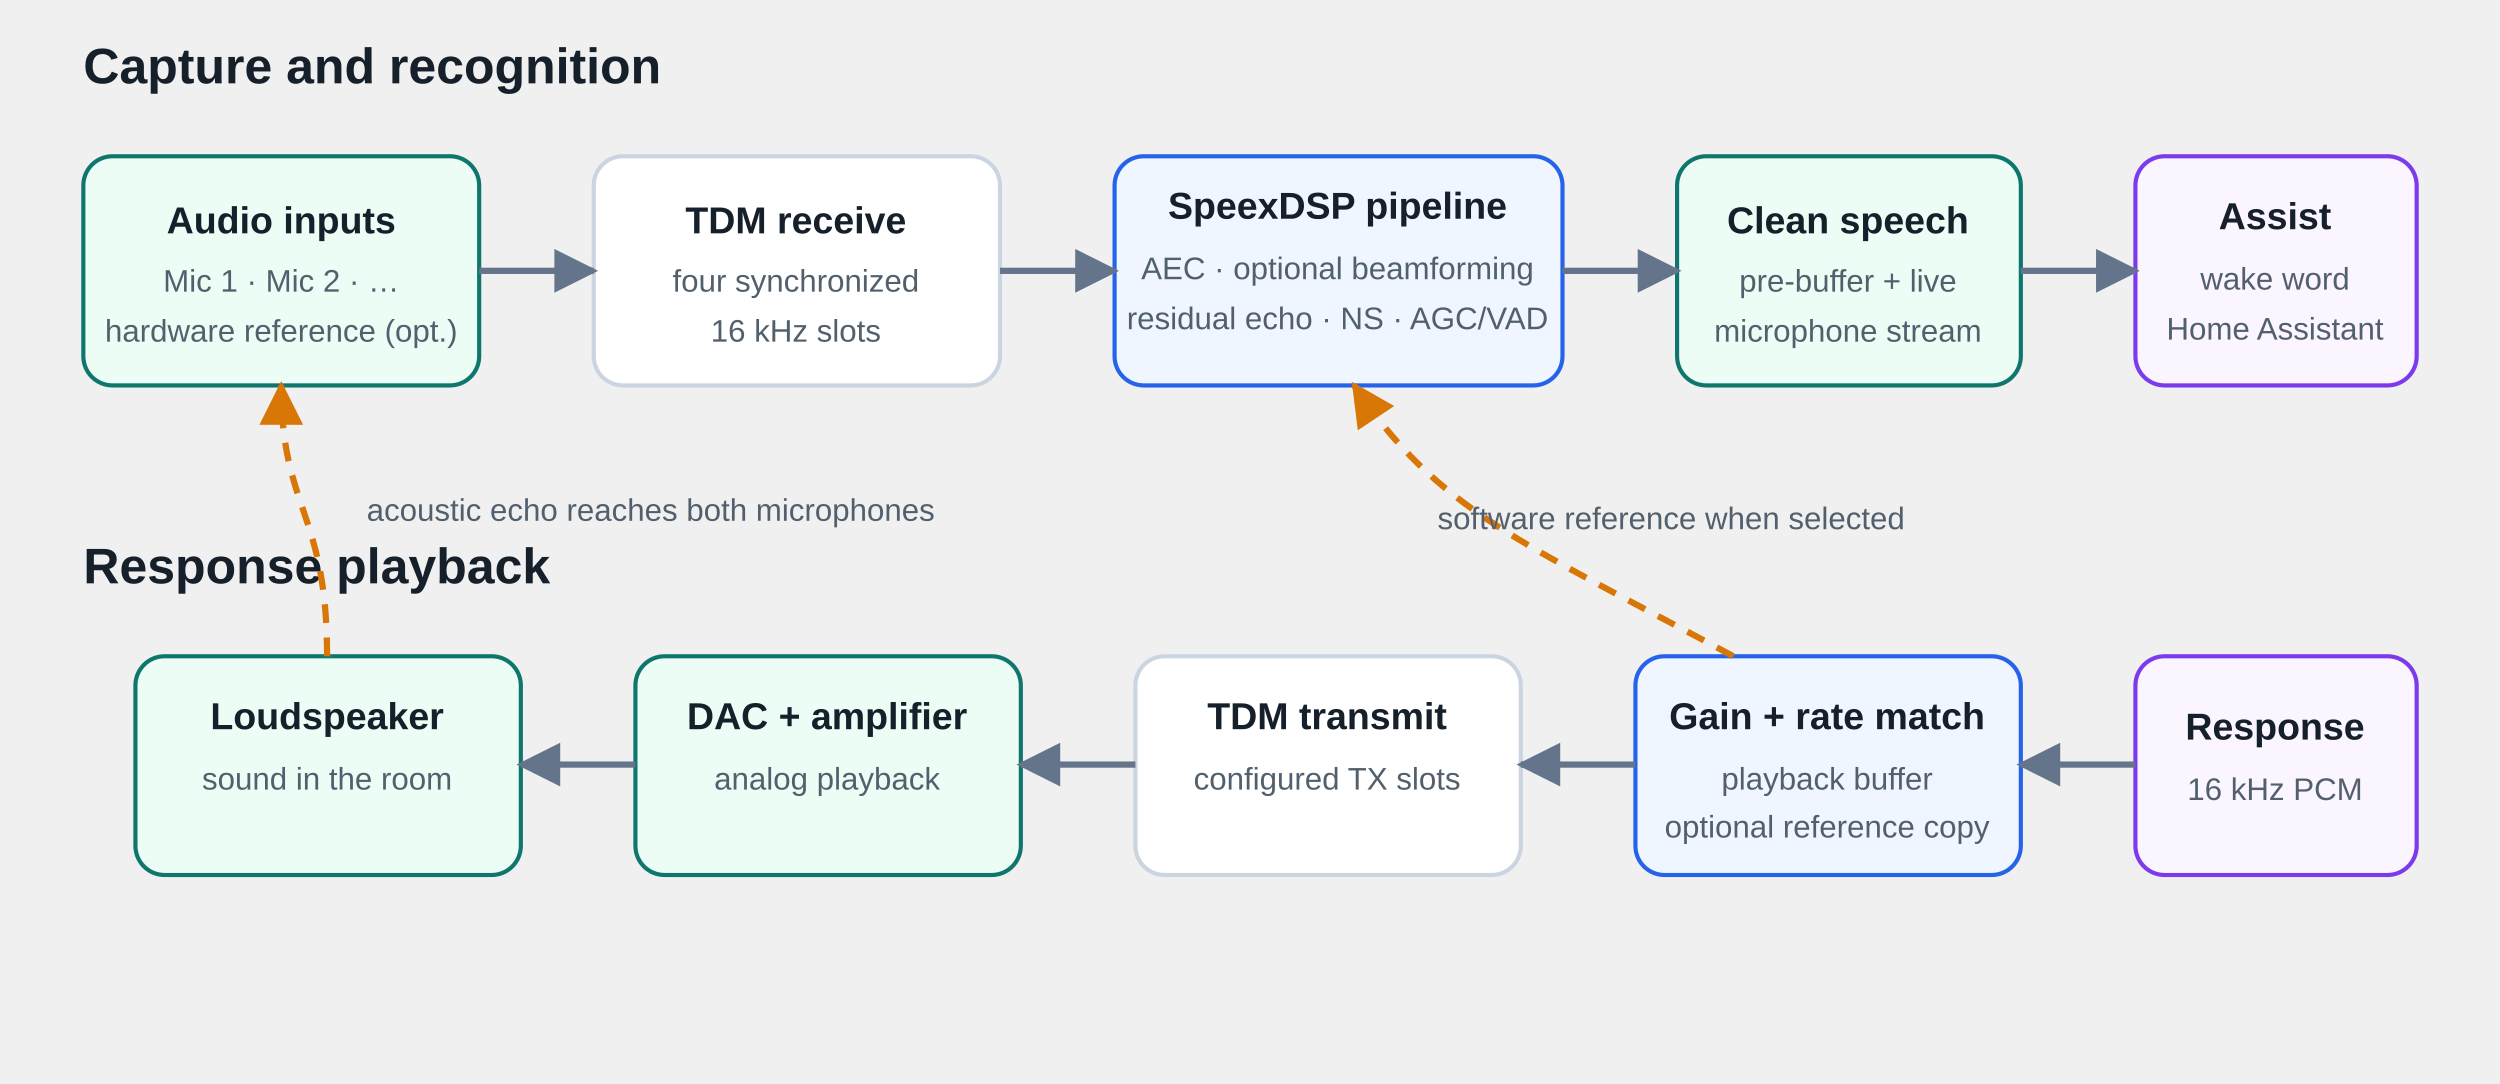
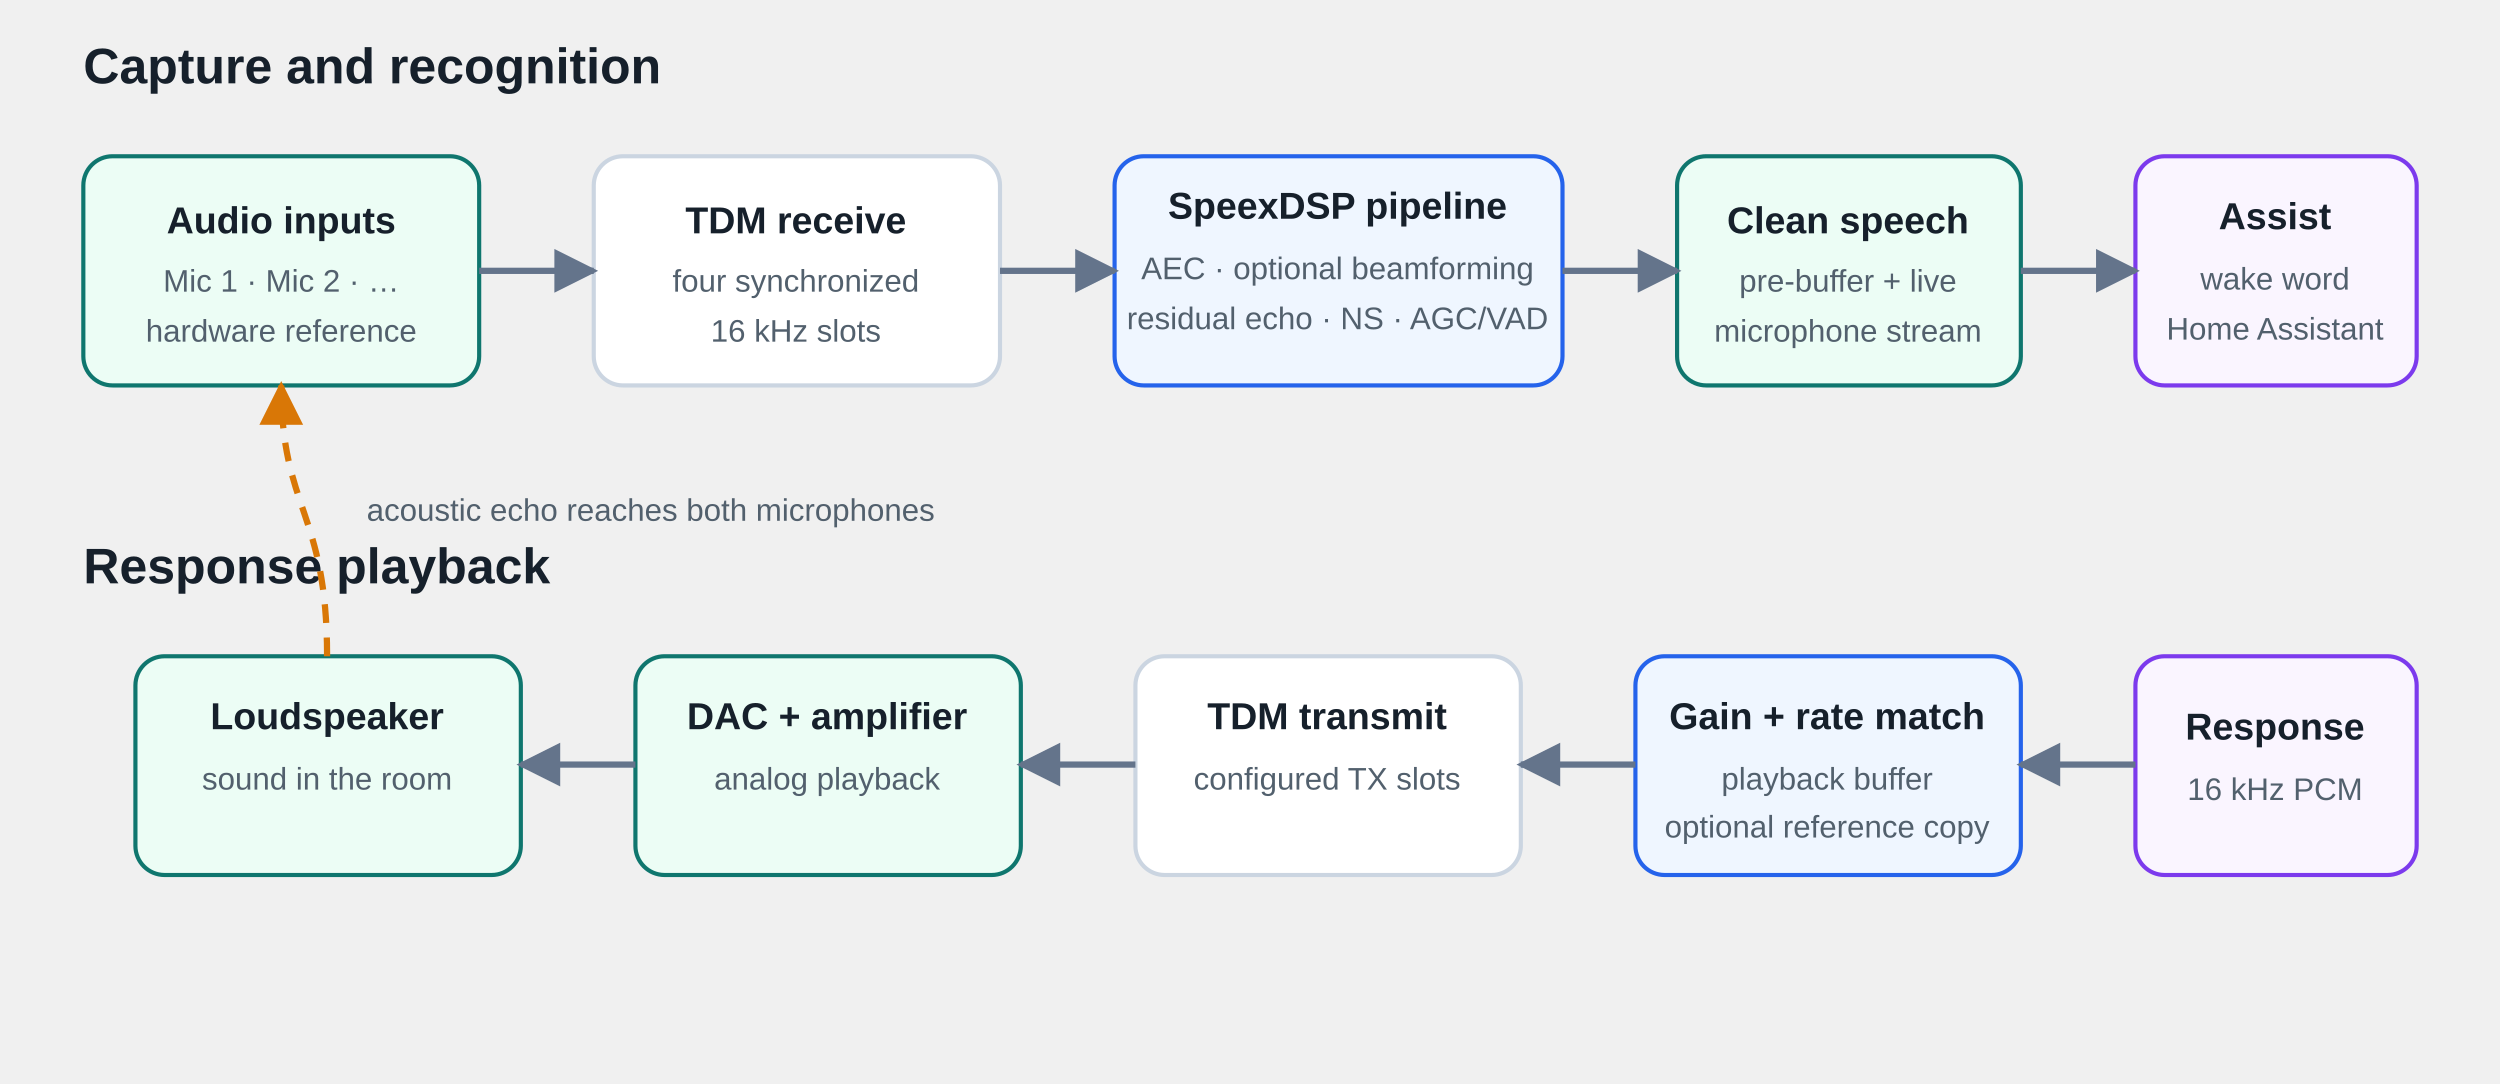
<svg xmlns="http://www.w3.org/2000/svg" viewBox="0 0 1200 520" role="img" aria-labelledby="title desc">
  <defs>
    <marker id="signal-arrow" viewBox="0 0 10 10" refX="9" refY="5" markerWidth="7" markerHeight="7" orient="auto-start-reverse">
      <path d="M 0 0 L 10 5 L 0 10 z" fill="#64748b" />
    </marker>
    <marker id="reference-arrow" viewBox="0 0 10 10" refX="9" refY="5" markerWidth="7" markerHeight="7" orient="auto-start-reverse">
      <path d="M 0 0 L 10 5 L 0 10 z" fill="#d97706" />
    </marker>
    <style>
      text{font-family:Segoe UI,Arial,sans-serif;fill:#16202b} .h{font-size:24px;font-weight:700}.l{font-size:18px;font-weight:650}.s{font-size:15px;fill:#52606d}.box{fill:#fff;stroke:#cbd5e1;stroke-width:2}.audio{fill:#ecfdf5;stroke:#0f766e}.process{fill:#eff6ff;stroke:#2563eb}.host{fill:#faf5ff;stroke:#7c3aed}.line{fill:none;stroke:#64748b;stroke-width:3}.echo{fill:none;stroke:#d97706;stroke-width:3;stroke-dasharray:9 7}.dot{fill:#64748b}
    </style>
  </defs>
  <text x="40" y="40" class="h">Capture and recognition</text>
  <rect x="40" y="75" width="190" height="110" rx="14" class="box audio" />
  <text x="135" y="112" text-anchor="middle" class="l">Audio inputs</text>
  <text x="135" y="140" text-anchor="middle" class="s">Mic 1 · Mic 2 · …</text>
-   <text x="135" y="164" text-anchor="middle" class="s">hardware reference (opt.)</text>
+   <text x="135" y="164" text-anchor="middle" class="s">hardware reference</text>
  <rect x="285" y="75" width="195" height="110" rx="14" class="box" />
  <text x="382" y="112" text-anchor="middle" class="l">TDM receive</text>
  <text x="382" y="140" text-anchor="middle" class="s">four synchronized</text>
  <text x="382" y="164" text-anchor="middle" class="s">16 kHz slots</text>
  <rect x="535" y="75" width="215" height="110" rx="14" class="box process" />
  <text x="642" y="105" text-anchor="middle" class="l">SpeexDSP pipeline</text>
  <text x="642" y="134" text-anchor="middle" class="s">AEC · optional beamforming</text>
  <text x="642" y="158" text-anchor="middle" class="s">residual echo · NS · AGC/VAD</text>
  <rect x="805" y="75" width="165" height="110" rx="14" class="box audio" />
  <text x="887" y="112" text-anchor="middle" class="l">Clean speech</text>
  <text x="887" y="140" text-anchor="middle" class="s">pre-buffer + live</text>
  <text x="887" y="164" text-anchor="middle" class="s">microphone stream</text>
  <rect x="1025" y="75" width="135" height="110" rx="14" class="box host" />
  <text x="1092" y="110" text-anchor="middle" class="l">Assist</text>
  <text x="1092" y="139" text-anchor="middle" class="s">wake word</text>
  <text x="1092" y="163" text-anchor="middle" class="s">Home Assistant</text>
  <path d="M230 130H285" class="line" marker-end="url(#signal-arrow)" />
  <path d="M480 130H535" class="line" marker-end="url(#signal-arrow)" />
  <path d="M750 130H805" class="line" marker-end="url(#signal-arrow)" />
  <path d="M970 130H1025" class="line" marker-end="url(#signal-arrow)" />
  <text x="40" y="280" class="h">Response playback</text>
  <rect x="1025" y="315" width="135" height="105" rx="14" class="box host" />
  <text x="1092" y="355" text-anchor="middle" class="l">Response</text>
  <text x="1092" y="384" text-anchor="middle" class="s">16 kHz PCM</text>
  <rect x="785" y="315" width="185" height="105" rx="14" class="box process" />
  <text x="877" y="350" text-anchor="middle" class="l">Gain + rate match</text>
  <text x="877" y="379" text-anchor="middle" class="s">playback buffer</text>
  <text x="877" y="402" text-anchor="middle" class="s">optional reference copy</text>
  <rect x="545" y="315" width="185" height="105" rx="14" class="box" />
  <text x="637" y="350" text-anchor="middle" class="l">TDM transmit</text>
  <text x="637" y="379" text-anchor="middle" class="s">configured TX slots</text>
  <rect x="305" y="315" width="185" height="105" rx="14" class="box audio" />
  <text x="397" y="350" text-anchor="middle" class="l">DAC + amplifier</text>
  <text x="397" y="379" text-anchor="middle" class="s">analog playback</text>
  <rect x="65" y="315" width="185" height="105" rx="14" class="box audio" />
  <text x="157" y="350" text-anchor="middle" class="l">Loudspeaker</text>
  <text x="157" y="379" text-anchor="middle" class="s">sound in the room</text>
  <path d="M1025 367H970" class="line" marker-end="url(#signal-arrow)" />
  <path d="M785 367H730" class="line" marker-end="url(#signal-arrow)" />
  <path d="M545 367H490" class="line" marker-end="url(#signal-arrow)" />
  <path d="M305 367H250" class="line" marker-end="url(#signal-arrow)" />
  <path d="M157 315C157 245 135 245 135 185" class="echo" marker-end="url(#reference-arrow)" />
  <text x="176" y="250" class="s">acoustic echo reaches both microphones</text>
-   <path d="M832 315C730 260 690 245 650 185" class="echo" marker-end="url(#reference-arrow)" />
-   <text x="690" y="254" class="s">software reference when selected</text>
</svg>
